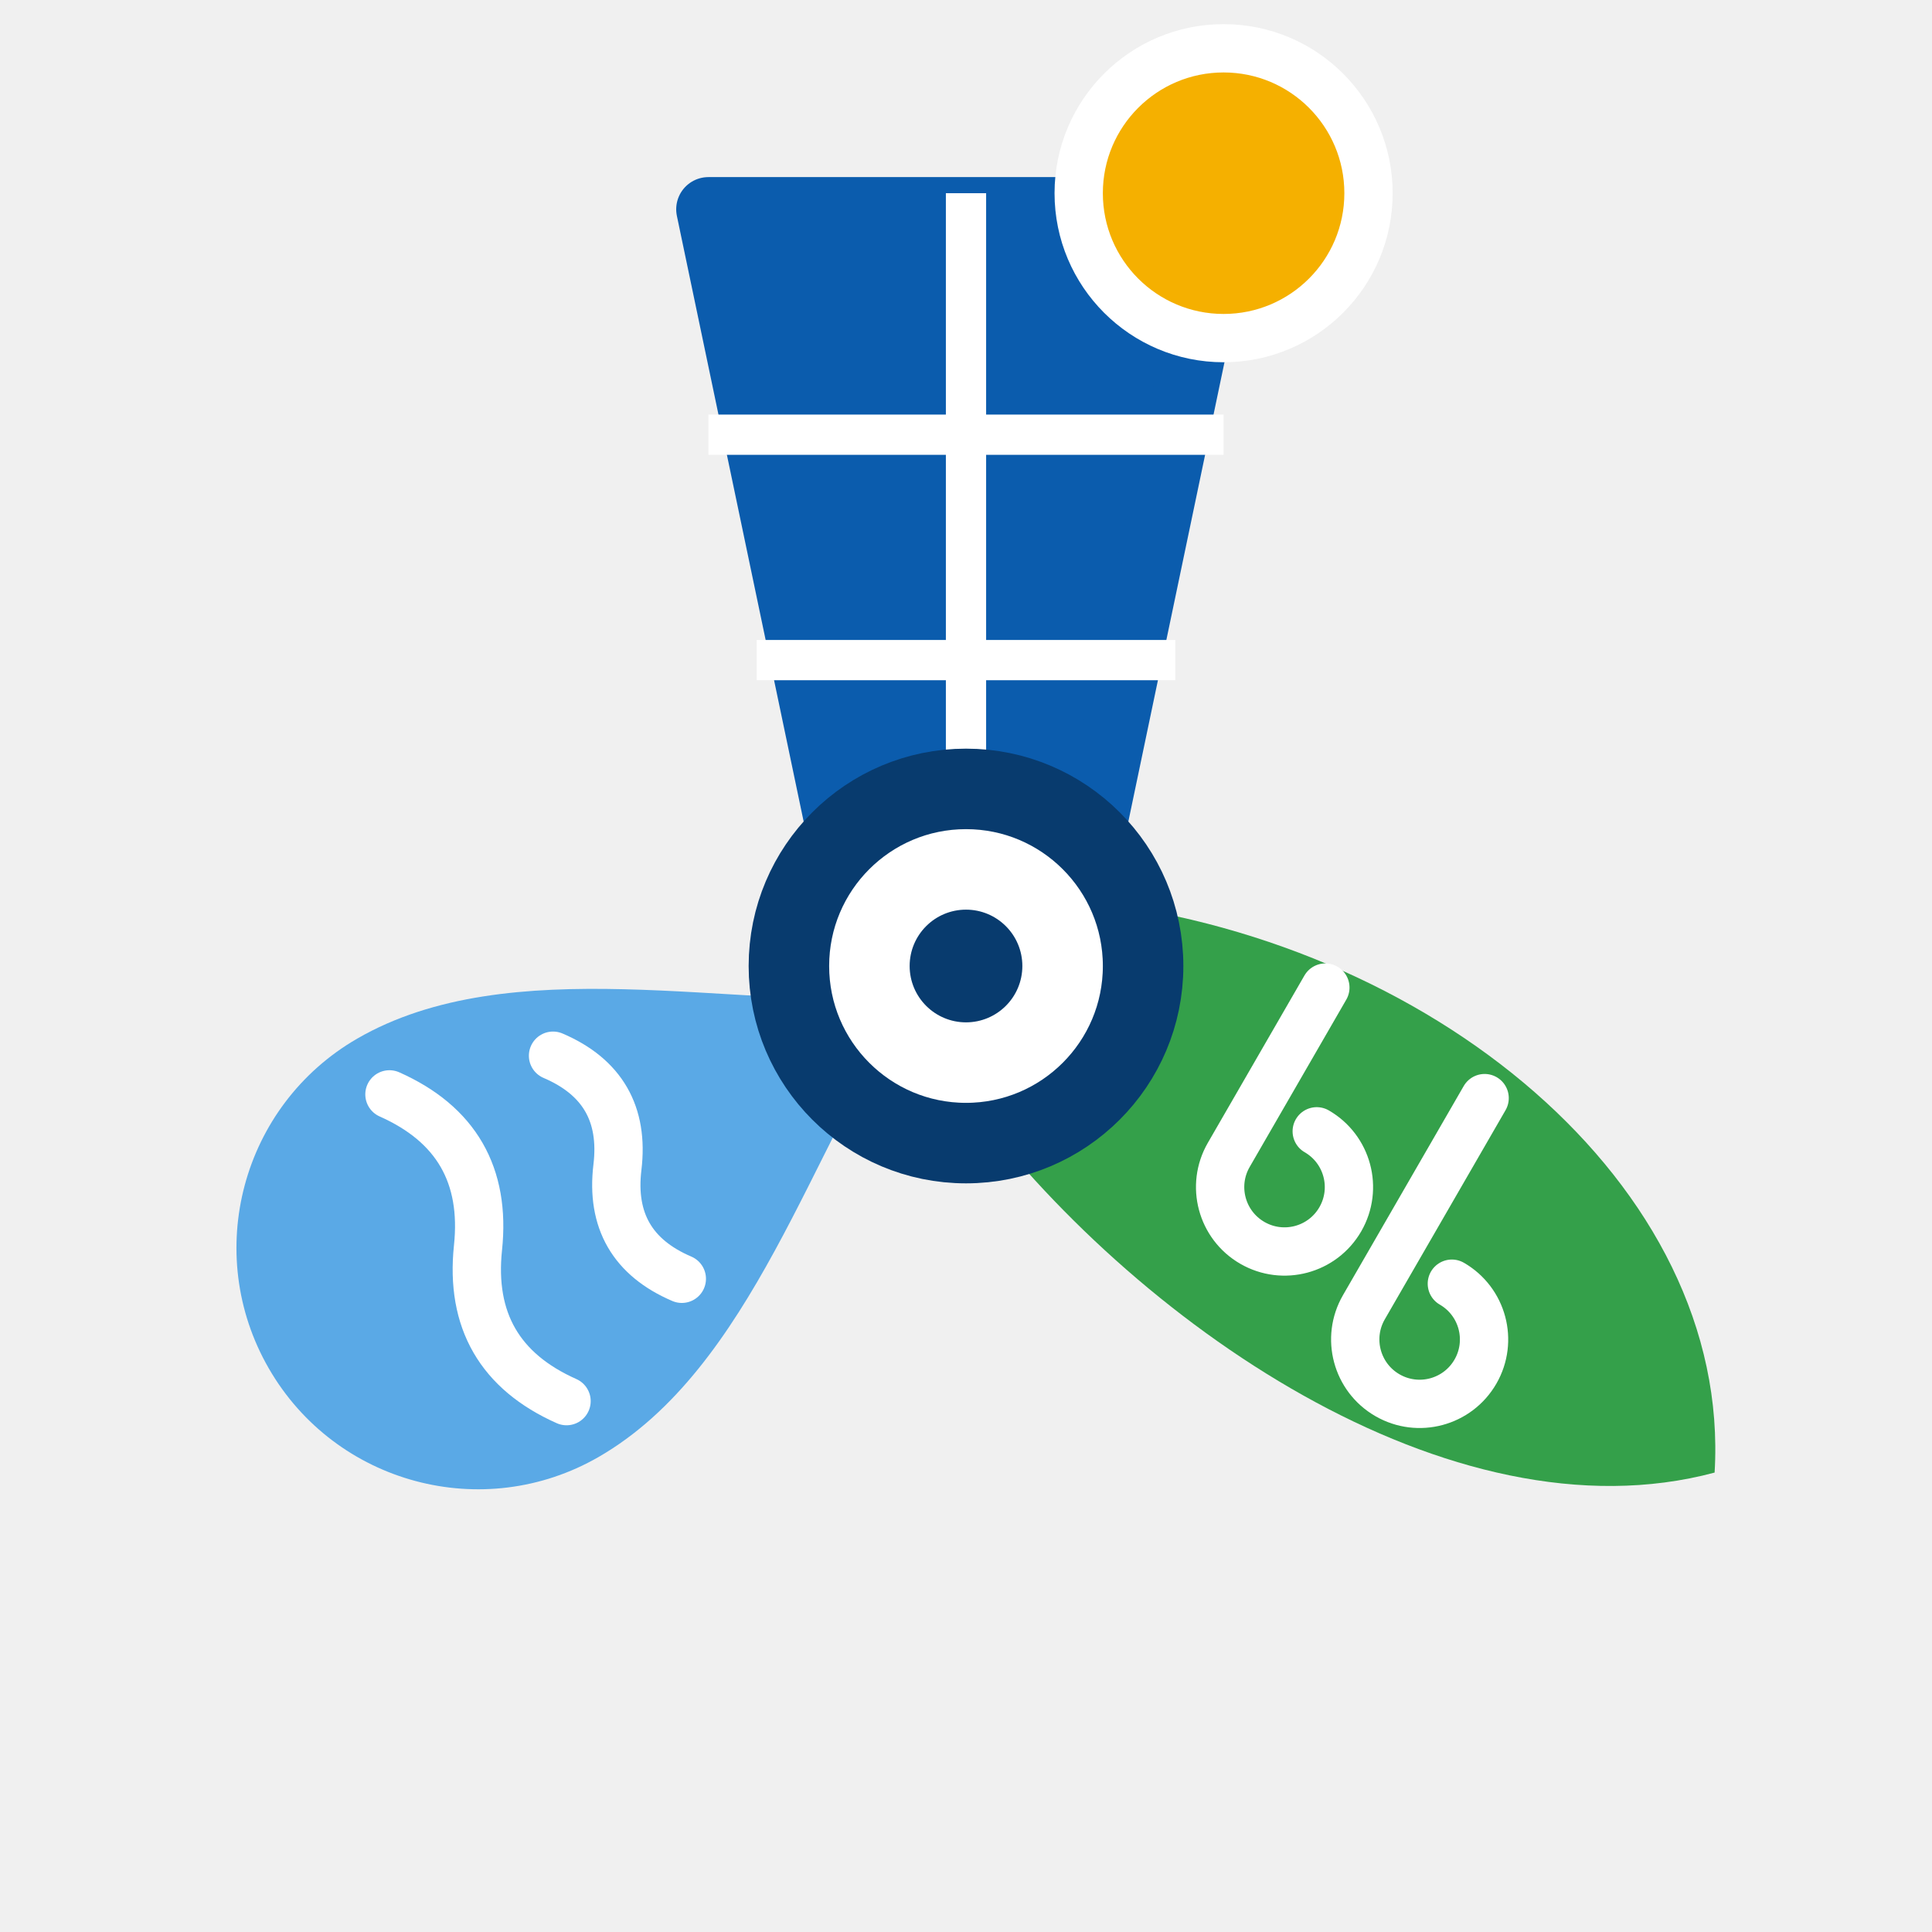
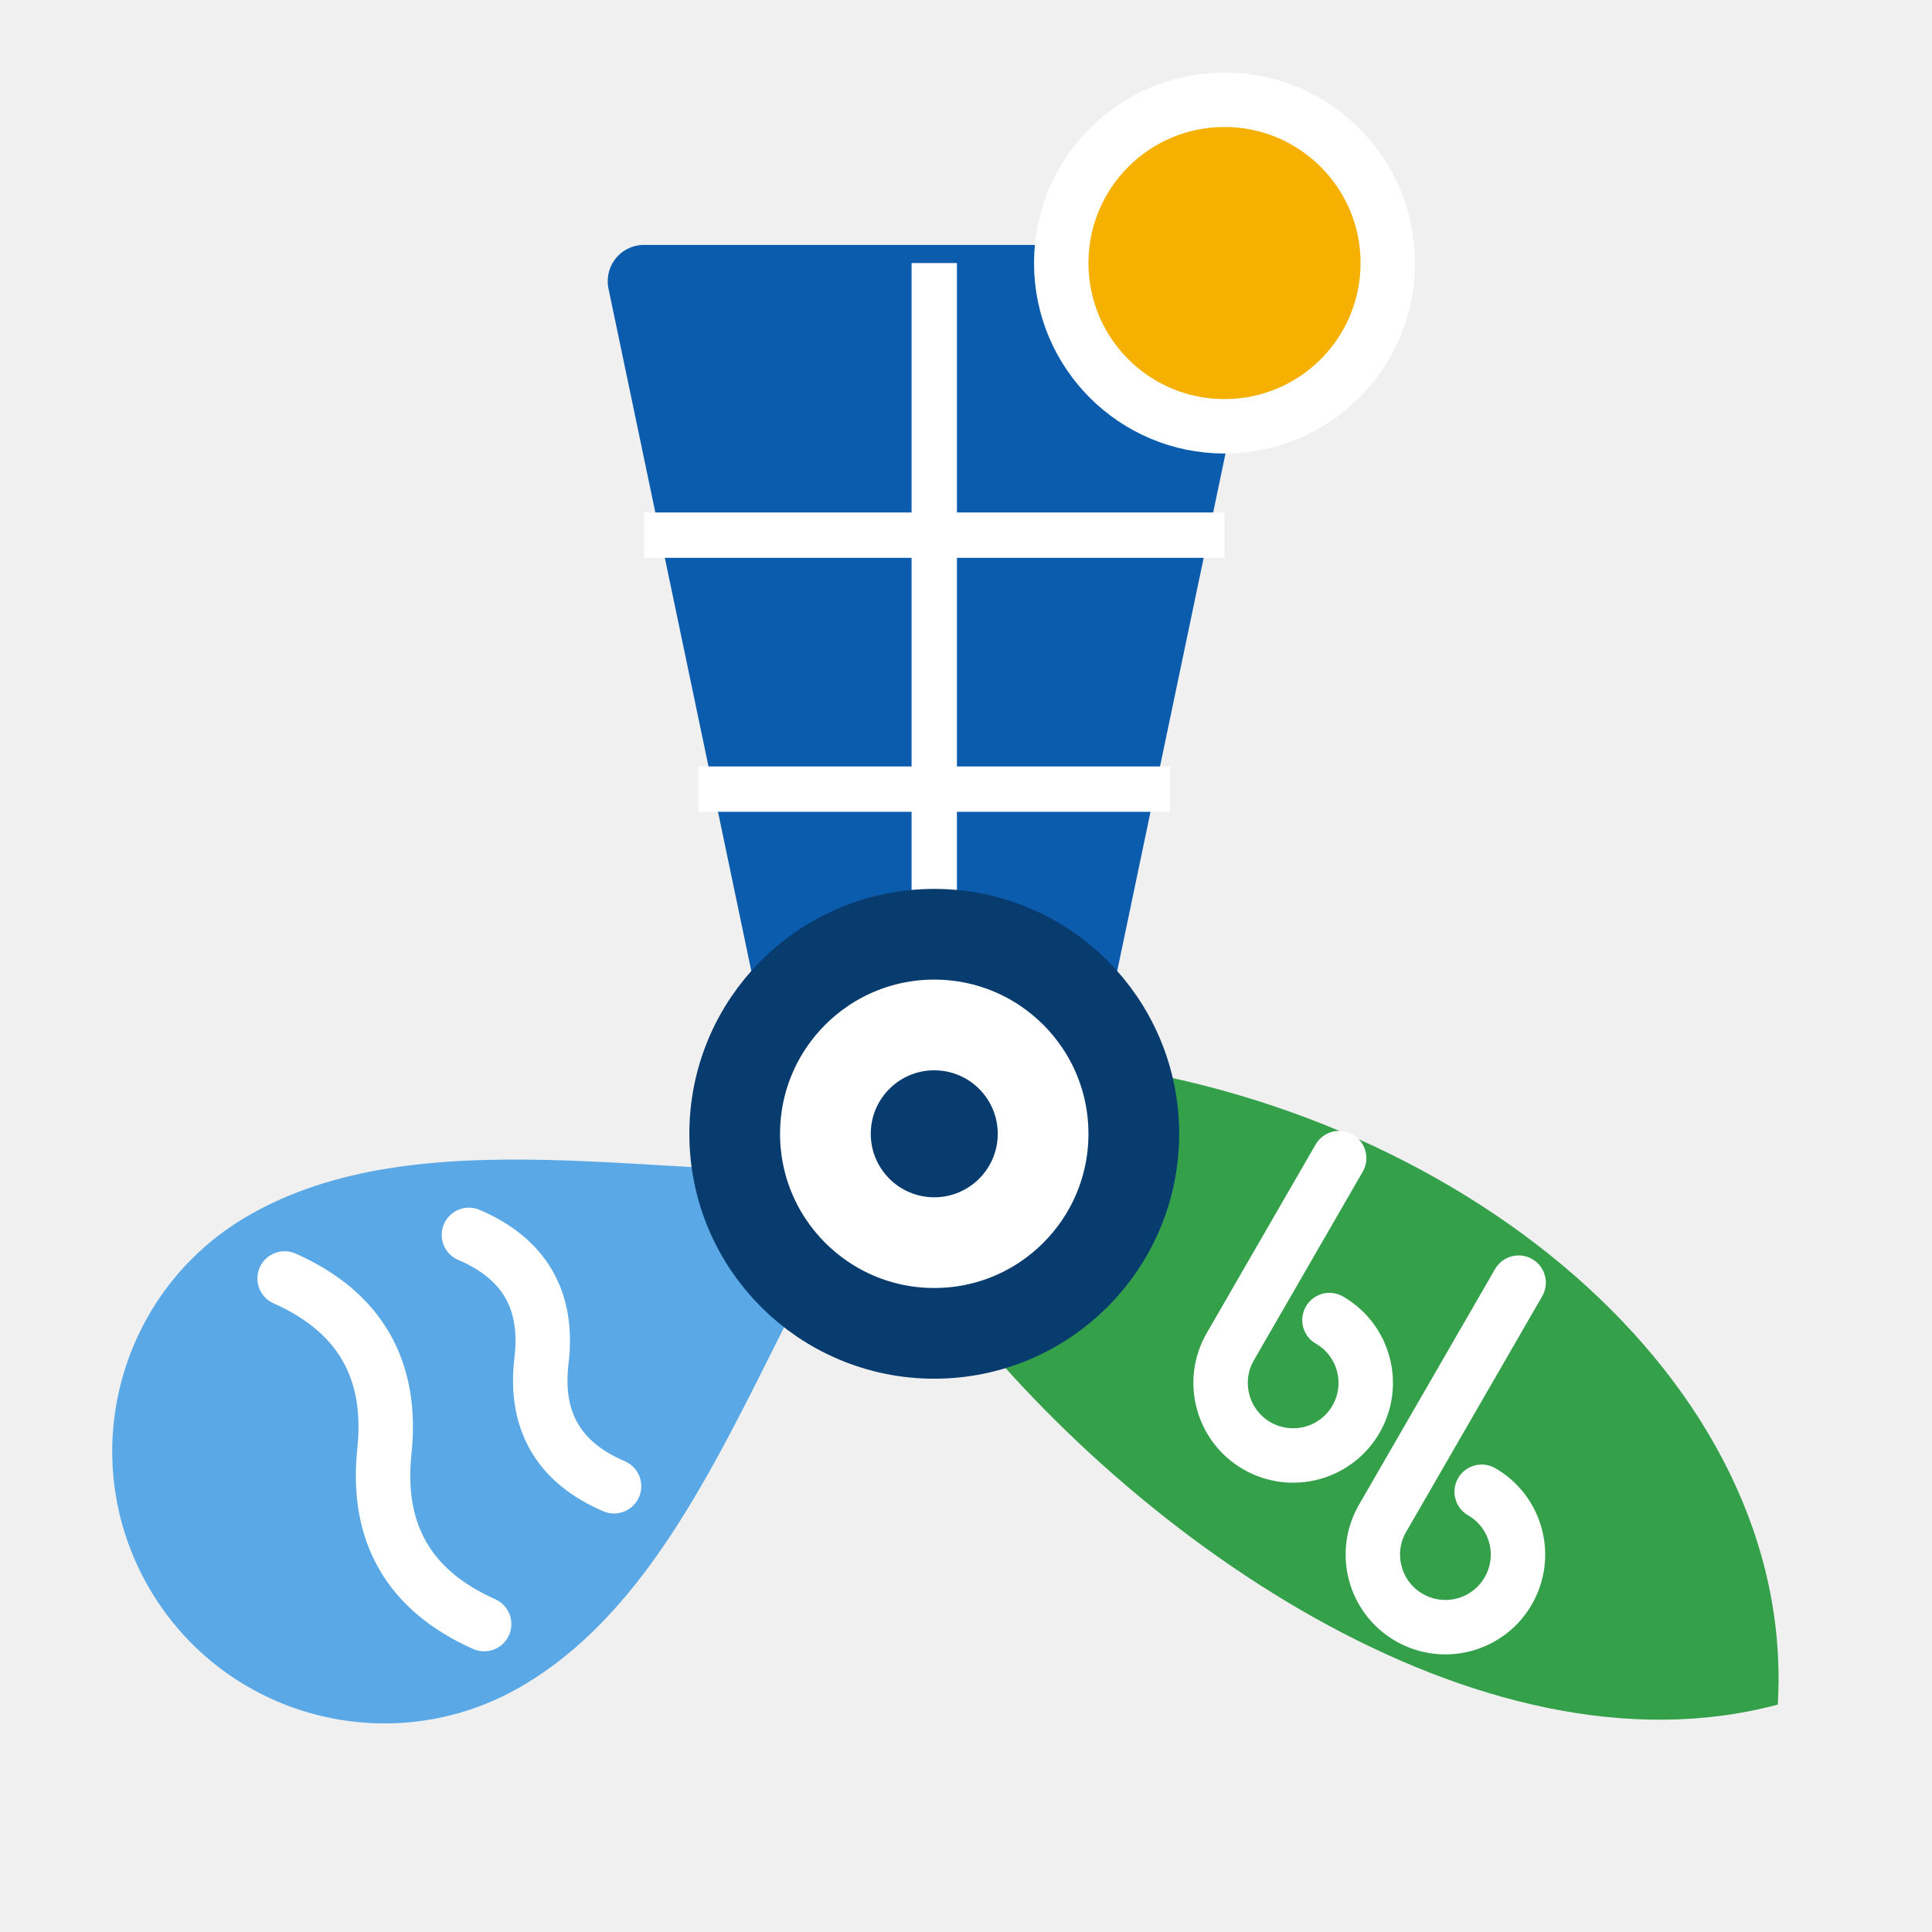
- <svg xmlns="http://www.w3.org/2000/svg" viewBox="0 0 120 120">
+ <svg xmlns="http://www.w3.org/2000/svg" viewBox="8.5 -2.5 106.5 106.5">
  <g>
    <polygon points="53,56 67,56 76,13 44,13" fill="#0B5CAD" stroke="#0B5CAD" stroke-width="4" stroke-linejoin="round" />
    <g stroke="#FFFFFF" stroke-width="2.5">
      <line x1="60" y1="12" x2="60" y2="52" />
      <line x1="44" y1="27" x2="76" y2="27" />
      <line x1="47" y1="41" x2="73" y2="41" />
    </g>
    <circle cx="76" cy="12" r="9" fill="#F5B000" stroke="#FFFFFF" stroke-width="3" />
  </g>
  <g transform="rotate(120 60 60)">
    <path d="M53 56 C44 36 48 12 64 4 C76 16 74 40 67 56 Z" fill="#34A04A" />
    <g fill="none" stroke="#FFFFFF" stroke-width="3" stroke-linecap="round">
      <path d="M50 40 H62 a4 4 0 1 0 -4 -4" />
      <path d="M51 28 H66 a4 4 0 1 0 -4 -4" />
    </g>
  </g>
  <g transform="rotate(240 60 60)">
    <path d="M60 56 C55 46 45 36 45 25 A15 15 0 0 1 75 25 C75 36 65 46 60 56 Z" fill="#5AA9E6" />
    <g fill="none" stroke="#FFFFFF" stroke-width="3" stroke-linecap="round">
      <path d="M49 25 q5.5 -4 11 0 t11 0" />
      <path d="M52 35 q4 -3 8 0 t8 0" />
    </g>
  </g>
  <circle cx="60" cy="60" r="11" fill="#FFFFFF" stroke="#083B6E" stroke-width="5" />
  <circle cx="60" cy="60" r="3.5" fill="#083B6E" />
</svg>
